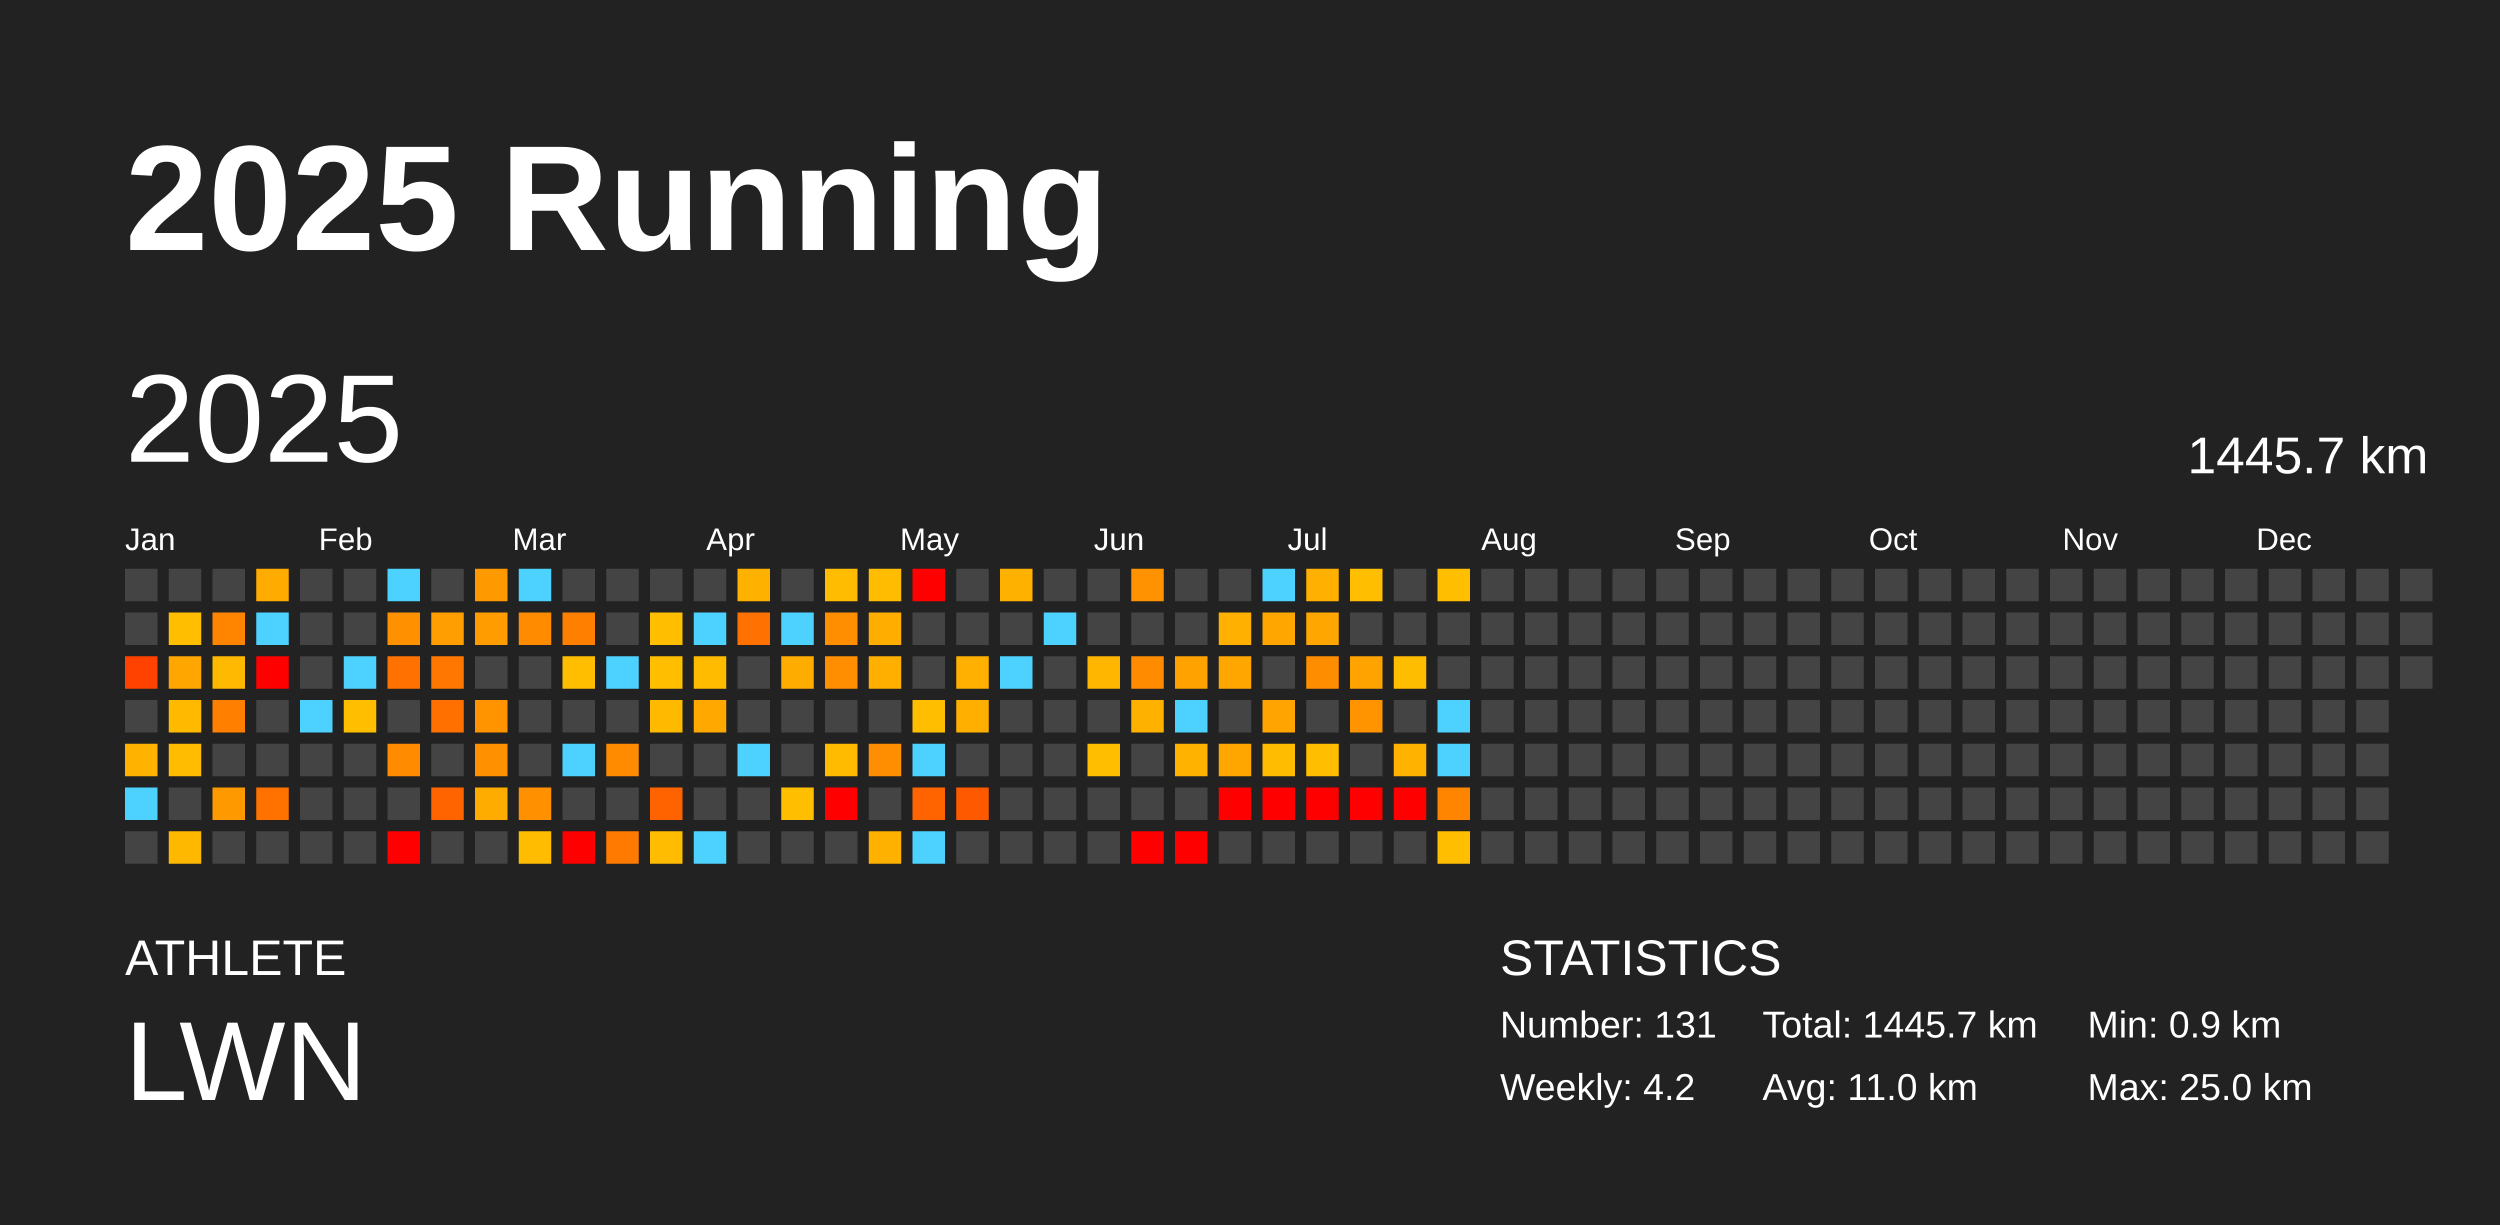
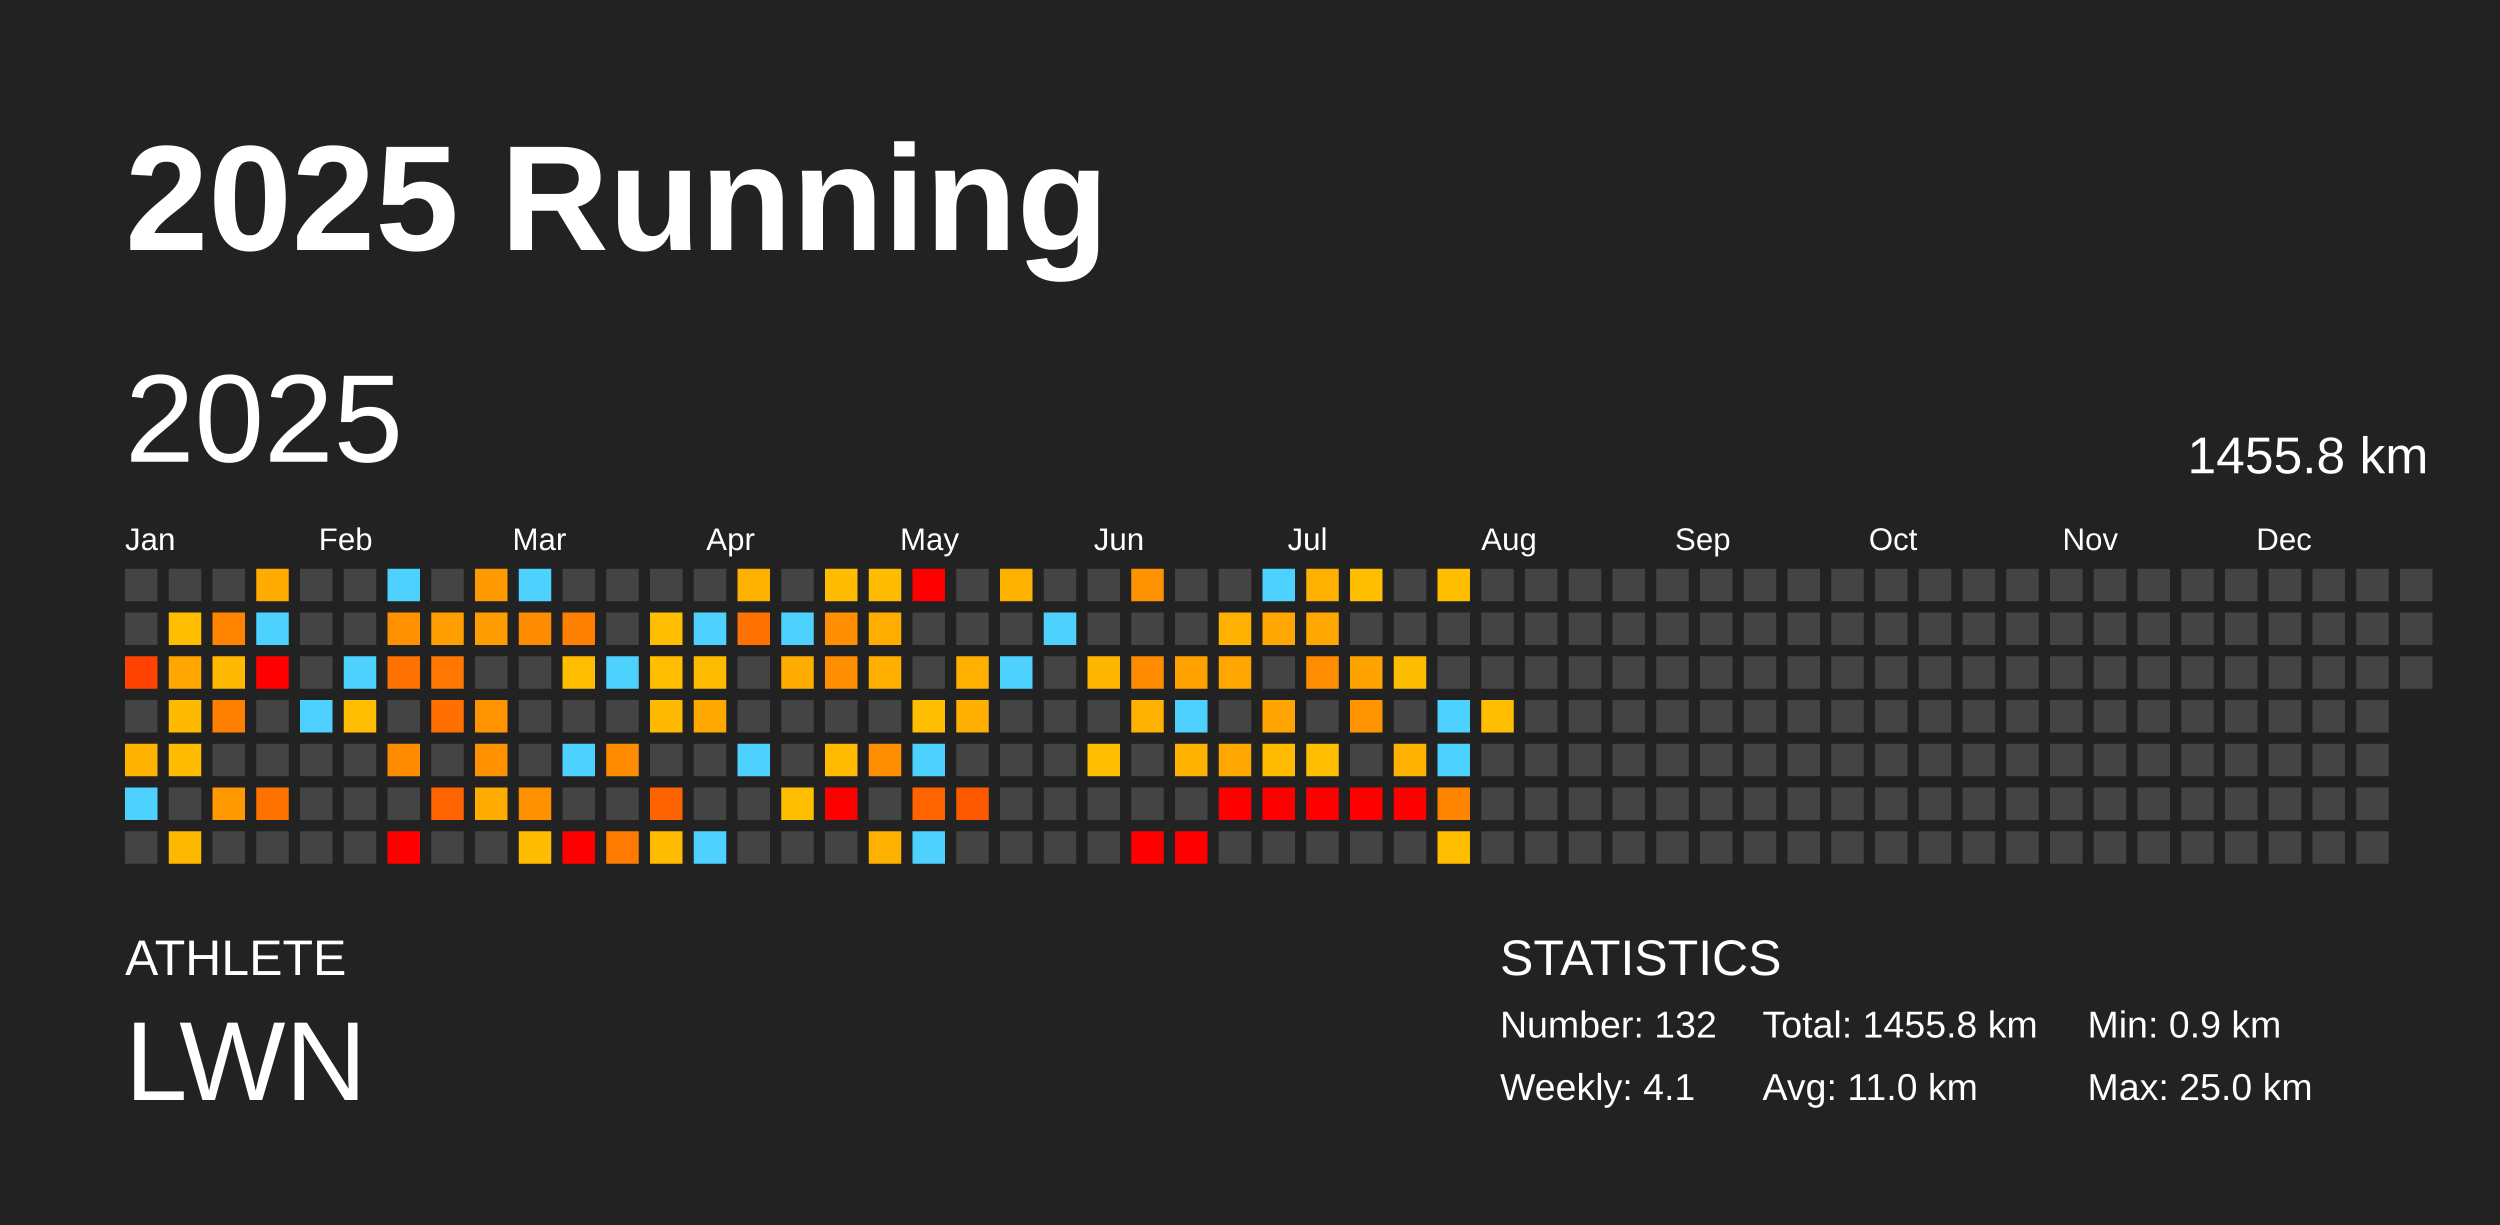
<svg xmlns="http://www.w3.org/2000/svg" baseProfile="full" height="98mm" version="1.1" viewBox="0,0,200,98" width="200mm">
  <defs />
  <rect fill="#222222" height="98" width="200" x="0" y="0" />
  <text fill="#FFFFFF" style="font-size:12px; font-family:Arial; font-weight:bold;" x="10" y="20">2025 Running</text>
  <text fill="#FFFFFF" style="font-size:4px; font-family:Arial" x="10" y="78">ATHLETE</text>
  <text fill="#FFFFFF" style="font-size:9px; font-family:Arial" x="10" y="88">LWN</text>
  <text fill="#FFFFFF" style="font-size:4px; font-family:Arial" x="120" y="78">STATISTICS</text>
-   <text fill="#FFFFFF" style="font-size:3px; font-family:Arial" x="120" y="83">Number: 131</text>
-   <text fill="#FFFFFF" style="font-size:3px; font-family:Arial" x="120" y="88">Weekly: 4.2</text>
-   <text fill="#FFFFFF" style="font-size:3px; font-family:Arial" x="141" y="83">Total: 1445.7 km</text>
+   <text fill="#FFFFFF" style="font-size:3px; font-family:Arial" x="120" y="83">Number: 132</text>
+   <text fill="#FFFFFF" style="font-size:3px; font-family:Arial" x="120" y="88">Weekly: 4.1</text>
+   <text fill="#FFFFFF" style="font-size:3px; font-family:Arial" x="141" y="83">Total: 1455.8 km</text>
  <text fill="#FFFFFF" style="font-size:3px; font-family:Arial" x="141" y="88">Avg: 11.0 km</text>
  <text fill="#FFFFFF" style="font-size:3px; font-family:Arial" x="167" y="83">Min: 0.9 km</text>
  <text fill="#FFFFFF" style="font-size:3px; font-family:Arial" x="167" y="88">Max: 25.0 km</text>
  <text dominant-baseline="hanging" fill="#FFFFFF" style="font-size:10.0px; font-family:Arial;" x="10" y="30">2025</text>
-   <text dominant-baseline="hanging" fill="#FFFFFF" style="font-size:4.125px; font-family:Arial;" x="175" y="35">1445.7 km</text>
+   <text dominant-baseline="hanging" fill="#FFFFFF" style="font-size:4.125px; font-family:Arial;" x="175" y="35">1455.8 km</text>
  <text fill="#FFFFFF" style="font-size:2.5px; font-family:Arial" x="10.0" y="44">Jan</text>
  <text fill="#FFFFFF" style="font-size:2.5px; font-family:Arial" x="25.5" y="44">Feb</text>
  <text fill="#FFFFFF" style="font-size:2.5px; font-family:Arial" x="41.0" y="44">Mar</text>
  <text fill="#FFFFFF" style="font-size:2.5px; font-family:Arial" x="56.5" y="44">Apr</text>
  <text fill="#FFFFFF" style="font-size:2.5px; font-family:Arial" x="72.0" y="44">May</text>
  <text fill="#FFFFFF" style="font-size:2.5px; font-family:Arial" x="87.5" y="44">Jun</text>
  <text fill="#FFFFFF" style="font-size:2.5px; font-family:Arial" x="103.0" y="44">Jul</text>
  <text fill="#FFFFFF" style="font-size:2.5px; font-family:Arial" x="118.5" y="44">Aug</text>
  <text fill="#FFFFFF" style="font-size:2.5px; font-family:Arial" x="134.0" y="44">Sep</text>
  <text fill="#FFFFFF" style="font-size:2.5px; font-family:Arial" x="149.5" y="44">Oct</text>
  <text fill="#FFFFFF" style="font-size:2.5px; font-family:Arial" x="165.0" y="44">Nov</text>
  <text fill="#FFFFFF" style="font-size:2.5px; font-family:Arial" x="180.5" y="44">Dec</text>
  <rect fill="#444444" height="2.6" width="2.6" x="10.0" y="45.5" />
  <rect fill="#444444" height="2.6" width="2.6" x="10.0" y="49.0" />
  <rect fill="#ff4200" height="2.6" width="2.6" x="10.0" y="52.5" />
  <rect fill="#444444" height="2.6" width="2.6" x="10.0" y="56.0" />
  <rect fill="#ffb300" height="2.6" width="2.6" x="10.0" y="59.5" />
  <rect fill="#4dd2ff" height="2.6" width="2.6" x="10.0" y="63.0" />
  <rect fill="#444444" height="2.6" width="2.6" x="10.0" y="66.5" />
  <rect fill="#444444" height="2.6" width="2.6" x="13.5" y="45.5" />
  <rect fill="#ffbf00" height="2.6" width="2.6" x="13.5" y="49.0" />
  <rect fill="#ffa600" height="2.6" width="2.6" x="13.5" y="52.5" />
  <rect fill="#ffba00" height="2.6" width="2.6" x="13.5" y="56.0" />
  <rect fill="#ffbc00" height="2.6" width="2.6" x="13.5" y="59.5" />
  <rect fill="#444444" height="2.6" width="2.6" x="13.5" y="63.0" />
  <rect fill="#ffb800" height="2.6" width="2.6" x="13.5" y="66.5" />
  <rect fill="#444444" height="2.6" width="2.6" x="17.0" y="45.5" />
  <rect fill="#ff8500" height="2.6" width="2.6" x="17.0" y="49.0" />
  <rect fill="#ffb900" height="2.6" width="2.6" x="17.0" y="52.5" />
  <rect fill="#ff7f00" height="2.6" width="2.6" x="17.0" y="56.0" />
  <rect fill="#444444" height="2.6" width="2.6" x="17.0" y="59.5" />
  <rect fill="#ff9900" height="2.6" width="2.6" x="17.0" y="63.0" />
  <rect fill="#444444" height="2.6" width="2.6" x="17.0" y="66.5" />
  <rect fill="#ffab00" height="2.6" width="2.6" x="20.5" y="45.5" />
  <rect fill="#4dd2ff" height="2.6" width="2.6" x="20.5" y="49.0" />
  <rect fill="red" height="2.6" width="2.6" x="20.5" y="52.5" />
  <rect fill="#444444" height="2.6" width="2.6" x="20.5" y="56.0" />
  <rect fill="#444444" height="2.6" width="2.6" x="20.5" y="59.5" />
  <rect fill="#ff7200" height="2.6" width="2.6" x="20.5" y="63.0" />
  <rect fill="#444444" height="2.6" width="2.6" x="20.5" y="66.5" />
  <rect fill="#444444" height="2.6" width="2.6" x="24.0" y="45.5" />
  <rect fill="#444444" height="2.6" width="2.6" x="24.0" y="49.0" />
  <rect fill="#444444" height="2.6" width="2.6" x="24.0" y="52.5" />
  <rect fill="#4dd2ff" height="2.6" width="2.6" x="24.0" y="56.0" />
  <rect fill="#444444" height="2.6" width="2.6" x="24.0" y="59.5" />
  <rect fill="#444444" height="2.6" width="2.6" x="24.0" y="63.0" />
  <rect fill="#444444" height="2.6" width="2.6" x="24.0" y="66.5" />
  <rect fill="#444444" height="2.6" width="2.6" x="27.5" y="45.5" />
  <rect fill="#444444" height="2.6" width="2.6" x="27.5" y="49.0" />
  <rect fill="#4dd2ff" height="2.6" width="2.6" x="27.5" y="52.5" />
  <rect fill="#ffbe00" height="2.6" width="2.6" x="27.5" y="56.0" />
  <rect fill="#444444" height="2.6" width="2.6" x="27.5" y="59.5" />
  <rect fill="#444444" height="2.6" width="2.6" x="27.5" y="63.0" />
  <rect fill="#444444" height="2.6" width="2.6" x="27.5" y="66.5" />
  <rect fill="#4dd2ff" height="2.6" width="2.6" x="31.0" y="45.5" />
  <rect fill="#ff9100" height="2.6" width="2.6" x="31.0" y="49.0" />
  <rect fill="#ff7100" height="2.6" width="2.6" x="31.0" y="52.5" />
  <rect fill="#444444" height="2.6" width="2.6" x="31.0" y="56.0" />
  <rect fill="#ff8b00" height="2.6" width="2.6" x="31.0" y="59.5" />
  <rect fill="#444444" height="2.6" width="2.6" x="31.0" y="63.0" />
  <rect fill="red" height="2.6" width="2.6" x="31.0" y="66.5" />
  <rect fill="#444444" height="2.6" width="2.6" x="34.5" y="45.5" />
  <rect fill="#ff9e00" height="2.6" width="2.6" x="34.5" y="49.0" />
  <rect fill="#ff7600" height="2.6" width="2.6" x="34.5" y="52.5" />
  <rect fill="#ff7000" height="2.6" width="2.6" x="34.5" y="56.0" />
  <rect fill="#444444" height="2.6" width="2.6" x="34.5" y="59.5" />
  <rect fill="#ff6400" height="2.6" width="2.6" x="34.5" y="63.0" />
  <rect fill="#444444" height="2.6" width="2.6" x="34.5" y="66.5" />
  <rect fill="#ff9900" height="2.6" width="2.6" x="38.0" y="45.5" />
  <rect fill="#ff9c00" height="2.6" width="2.6" x="38.0" y="49.0" />
  <rect fill="#444444" height="2.6" width="2.6" x="38.0" y="52.5" />
  <rect fill="#ff9400" height="2.6" width="2.6" x="38.0" y="56.0" />
  <rect fill="#ff9100" height="2.6" width="2.6" x="38.0" y="59.5" />
  <rect fill="#ffac00" height="2.6" width="2.6" x="38.0" y="63.0" />
  <rect fill="#444444" height="2.6" width="2.6" x="38.0" y="66.5" />
  <rect fill="#4dd2ff" height="2.6" width="2.6" x="41.5" y="45.5" />
  <rect fill="#ff8c00" height="2.6" width="2.6" x="41.5" y="49.0" />
  <rect fill="#444444" height="2.6" width="2.6" x="41.5" y="52.5" />
  <rect fill="#444444" height="2.6" width="2.6" x="41.5" y="56.0" />
  <rect fill="#444444" height="2.6" width="2.6" x="41.5" y="59.5" />
  <rect fill="#ff9000" height="2.6" width="2.6" x="41.5" y="63.0" />
  <rect fill="#ffbc00" height="2.6" width="2.6" x="41.5" y="66.5" />
  <rect fill="#444444" height="2.6" width="2.6" x="45.0" y="45.5" />
  <rect fill="#ff8000" height="2.6" width="2.6" x="45.0" y="49.0" />
  <rect fill="#ffbf00" height="2.6" width="2.6" x="45.0" y="52.5" />
  <rect fill="#444444" height="2.6" width="2.6" x="45.0" y="56.0" />
  <rect fill="#4dd2ff" height="2.6" width="2.6" x="45.0" y="59.5" />
  <rect fill="#444444" height="2.6" width="2.6" x="45.0" y="63.0" />
  <rect fill="red" height="2.6" width="2.6" x="45.0" y="66.5" />
  <rect fill="#444444" height="2.6" width="2.6" x="48.5" y="45.5" />
  <rect fill="#444444" height="2.6" width="2.6" x="48.5" y="49.0" />
  <rect fill="#4dd2ff" height="2.6" width="2.6" x="48.5" y="52.5" />
  <rect fill="#444444" height="2.6" width="2.6" x="48.5" y="56.0" />
  <rect fill="#ff8c00" height="2.6" width="2.6" x="48.5" y="59.5" />
  <rect fill="#444444" height="2.6" width="2.6" x="48.5" y="63.0" />
  <rect fill="#ff7a00" height="2.6" width="2.6" x="48.5" y="66.5" />
  <rect fill="#444444" height="2.6" width="2.6" x="52.0" y="45.5" />
  <rect fill="#ffbe00" height="2.6" width="2.6" x="52.0" y="49.0" />
  <rect fill="#ffbf00" height="2.6" width="2.6" x="52.0" y="52.5" />
  <rect fill="#ffba00" height="2.6" width="2.6" x="52.0" y="56.0" />
  <rect fill="#444444" height="2.6" width="2.6" x="52.0" y="59.5" />
  <rect fill="#ff6300" height="2.6" width="2.6" x="52.0" y="63.0" />
  <rect fill="#ffbc00" height="2.6" width="2.6" x="52.0" y="66.5" />
  <rect fill="#444444" height="2.6" width="2.6" x="55.5" y="45.5" />
  <rect fill="#4dd2ff" height="2.6" width="2.6" x="55.5" y="49.0" />
  <rect fill="#ffbb00" height="2.6" width="2.6" x="55.5" y="52.5" />
  <rect fill="#ffa800" height="2.6" width="2.6" x="55.5" y="56.0" />
  <rect fill="#444444" height="2.6" width="2.6" x="55.5" y="59.5" />
  <rect fill="#444444" height="2.6" width="2.6" x="55.5" y="63.0" />
  <rect fill="#4dd2ff" height="2.6" width="2.6" x="55.5" y="66.5" />
  <rect fill="#ffb100" height="2.6" width="2.6" x="59.0" y="45.5" />
  <rect fill="#ff7100" height="2.6" width="2.6" x="59.0" y="49.0" />
  <rect fill="#444444" height="2.6" width="2.6" x="59.0" y="52.5" />
  <rect fill="#444444" height="2.6" width="2.6" x="59.0" y="56.0" />
  <rect fill="#4dd2ff" height="2.6" width="2.6" x="59.0" y="59.5" />
  <rect fill="#444444" height="2.6" width="2.6" x="59.0" y="63.0" />
  <rect fill="#444444" height="2.6" width="2.6" x="59.0" y="66.5" />
  <rect fill="#444444" height="2.6" width="2.6" x="62.5" y="45.5" />
  <rect fill="#4dd2ff" height="2.6" width="2.6" x="62.5" y="49.0" />
  <rect fill="#ffac00" height="2.6" width="2.6" x="62.5" y="52.5" />
  <rect fill="#444444" height="2.6" width="2.6" x="62.5" y="56.0" />
  <rect fill="#444444" height="2.6" width="2.6" x="62.5" y="59.5" />
  <rect fill="#ffbe00" height="2.6" width="2.6" x="62.5" y="63.0" />
  <rect fill="#444444" height="2.6" width="2.6" x="62.5" y="66.5" />
  <rect fill="#ffbc00" height="2.6" width="2.6" x="66.0" y="45.5" />
  <rect fill="#ff8e00" height="2.6" width="2.6" x="66.0" y="49.0" />
  <rect fill="#ff8e00" height="2.6" width="2.6" x="66.0" y="52.5" />
  <rect fill="#444444" height="2.6" width="2.6" x="66.0" y="56.0" />
  <rect fill="#ffbb00" height="2.6" width="2.6" x="66.0" y="59.5" />
  <rect fill="red" height="2.6" width="2.6" x="66.0" y="63.0" />
  <rect fill="#444444" height="2.6" width="2.6" x="66.0" y="66.5" />
  <rect fill="#ffbc00" height="2.6" width="2.6" x="69.5" y="45.5" />
  <rect fill="#ffae00" height="2.6" width="2.6" x="69.5" y="49.0" />
  <rect fill="#ffaf00" height="2.6" width="2.6" x="69.5" y="52.5" />
  <rect fill="#444444" height="2.6" width="2.6" x="69.5" y="56.0" />
  <rect fill="#ff8f00" height="2.6" width="2.6" x="69.5" y="59.5" />
  <rect fill="#444444" height="2.6" width="2.6" x="69.5" y="63.0" />
  <rect fill="#ffb100" height="2.6" width="2.6" x="69.5" y="66.5" />
  <rect fill="red" height="2.6" width="2.6" x="73.0" y="45.5" />
  <rect fill="#444444" height="2.6" width="2.6" x="73.0" y="49.0" />
  <rect fill="#444444" height="2.6" width="2.6" x="73.0" y="52.5" />
  <rect fill="#ffbf00" height="2.6" width="2.6" x="73.0" y="56.0" />
  <rect fill="#4dd2ff" height="2.6" width="2.6" x="73.0" y="59.5" />
  <rect fill="#ff6400" height="2.6" width="2.6" x="73.0" y="63.0" />
  <rect fill="#4dd2ff" height="2.6" width="2.6" x="73.0" y="66.5" />
  <rect fill="#444444" height="2.6" width="2.6" x="76.5" y="45.5" />
  <rect fill="#444444" height="2.6" width="2.6" x="76.5" y="49.0" />
  <rect fill="#ffb000" height="2.6" width="2.6" x="76.5" y="52.5" />
  <rect fill="#ffaf00" height="2.6" width="2.6" x="76.5" y="56.0" />
  <rect fill="#444444" height="2.6" width="2.6" x="76.5" y="59.5" />
  <rect fill="#ff5900" height="2.6" width="2.6" x="76.5" y="63.0" />
  <rect fill="#444444" height="2.6" width="2.6" x="76.5" y="66.5" />
  <rect fill="#ffb100" height="2.6" width="2.6" x="80.0" y="45.5" />
  <rect fill="#444444" height="2.6" width="2.6" x="80.0" y="49.0" />
  <rect fill="#4dd2ff" height="2.6" width="2.6" x="80.0" y="52.5" />
  <rect fill="#444444" height="2.6" width="2.6" x="80.0" y="56.0" />
  <rect fill="#444444" height="2.6" width="2.6" x="80.0" y="59.5" />
  <rect fill="#444444" height="2.6" width="2.6" x="80.0" y="63.0" />
  <rect fill="#444444" height="2.6" width="2.6" x="80.0" y="66.5" />
  <rect fill="#444444" height="2.6" width="2.6" x="83.5" y="45.5" />
  <rect fill="#4dd2ff" height="2.6" width="2.6" x="83.5" y="49.0" />
  <rect fill="#444444" height="2.6" width="2.6" x="83.5" y="52.5" />
  <rect fill="#444444" height="2.6" width="2.6" x="83.5" y="56.0" />
  <rect fill="#444444" height="2.6" width="2.6" x="83.5" y="59.5" />
  <rect fill="#444444" height="2.6" width="2.6" x="83.5" y="63.0" />
  <rect fill="#444444" height="2.6" width="2.6" x="83.5" y="66.5" />
  <rect fill="#444444" height="2.6" width="2.6" x="87.0" y="45.5" />
  <rect fill="#444444" height="2.6" width="2.6" x="87.0" y="49.0" />
  <rect fill="#ffb600" height="2.6" width="2.6" x="87.0" y="52.5" />
  <rect fill="#444444" height="2.6" width="2.6" x="87.0" y="56.0" />
  <rect fill="#ffbf00" height="2.6" width="2.6" x="87.0" y="59.5" />
  <rect fill="#444444" height="2.6" width="2.6" x="87.0" y="63.0" />
  <rect fill="#444444" height="2.6" width="2.6" x="87.0" y="66.5" />
  <rect fill="#ff9200" height="2.6" width="2.6" x="90.5" y="45.5" />
  <rect fill="#444444" height="2.6" width="2.6" x="90.5" y="49.0" />
  <rect fill="#ff8b00" height="2.6" width="2.6" x="90.5" y="52.5" />
  <rect fill="#ffb100" height="2.6" width="2.6" x="90.5" y="56.0" />
  <rect fill="#444444" height="2.6" width="2.6" x="90.5" y="59.5" />
  <rect fill="#444444" height="2.6" width="2.6" x="90.5" y="63.0" />
  <rect fill="red" height="2.6" width="2.6" x="90.5" y="66.5" />
  <rect fill="#444444" height="2.6" width="2.6" x="94.0" y="45.5" />
  <rect fill="#444444" height="2.6" width="2.6" x="94.0" y="49.0" />
  <rect fill="#ffa200" height="2.6" width="2.6" x="94.0" y="52.5" />
  <rect fill="#4dd2ff" height="2.6" width="2.6" x="94.0" y="56.0" />
  <rect fill="#ffb200" height="2.6" width="2.6" x="94.0" y="59.5" />
  <rect fill="#444444" height="2.6" width="2.6" x="94.0" y="63.0" />
  <rect fill="red" height="2.6" width="2.6" x="94.0" y="66.5" />
  <rect fill="#444444" height="2.6" width="2.6" x="97.5" y="45.5" />
  <rect fill="#ffb000" height="2.6" width="2.6" x="97.5" y="49.0" />
  <rect fill="#ffa600" height="2.6" width="2.6" x="97.5" y="52.5" />
  <rect fill="#444444" height="2.6" width="2.6" x="97.5" y="56.0" />
  <rect fill="#ffa600" height="2.6" width="2.6" x="97.5" y="59.5" />
  <rect fill="red" height="2.6" width="2.6" x="97.5" y="63.0" />
  <rect fill="#444444" height="2.6" width="2.6" x="97.5" y="66.5" />
  <rect fill="#4dd2ff" height="2.6" width="2.6" x="101.0" y="45.5" />
  <rect fill="#ffa600" height="2.6" width="2.6" x="101.0" y="49.0" />
  <rect fill="#444444" height="2.6" width="2.6" x="101.0" y="52.5" />
  <rect fill="#ffa400" height="2.6" width="2.6" x="101.0" y="56.0" />
  <rect fill="#ffbc00" height="2.6" width="2.6" x="101.0" y="59.5" />
  <rect fill="red" height="2.6" width="2.6" x="101.0" y="63.0" />
  <rect fill="#444444" height="2.6" width="2.6" x="101.0" y="66.5" />
  <rect fill="#ffb000" height="2.6" width="2.6" x="104.5" y="45.5" />
  <rect fill="#ffa600" height="2.6" width="2.6" x="104.5" y="49.0" />
  <rect fill="#ff8d00" height="2.6" width="2.6" x="104.5" y="52.5" />
  <rect fill="#444444" height="2.6" width="2.6" x="104.5" y="56.0" />
  <rect fill="#ffbf00" height="2.6" width="2.6" x="104.5" y="59.5" />
  <rect fill="red" height="2.6" width="2.6" x="104.5" y="63.0" />
  <rect fill="#444444" height="2.6" width="2.6" x="104.5" y="66.5" />
  <rect fill="#ffbe00" height="2.6" width="2.6" x="108.0" y="45.5" />
  <rect fill="#444444" height="2.6" width="2.6" x="108.0" y="49.0" />
  <rect fill="#ffa300" height="2.6" width="2.6" x="108.0" y="52.5" />
  <rect fill="#ff9400" height="2.6" width="2.6" x="108.0" y="56.0" />
  <rect fill="#444444" height="2.6" width="2.6" x="108.0" y="59.5" />
  <rect fill="red" height="2.6" width="2.6" x="108.0" y="63.0" />
  <rect fill="#444444" height="2.6" width="2.6" x="108.0" y="66.5" />
  <rect fill="#444444" height="2.6" width="2.6" x="111.5" y="45.5" />
  <rect fill="#444444" height="2.6" width="2.6" x="111.5" y="49.0" />
  <rect fill="#ffbd00" height="2.6" width="2.6" x="111.5" y="52.5" />
  <rect fill="#444444" height="2.6" width="2.6" x="111.5" y="56.0" />
  <rect fill="#ffb300" height="2.6" width="2.6" x="111.5" y="59.5" />
  <rect fill="red" height="2.6" width="2.6" x="111.5" y="63.0" />
  <rect fill="#444444" height="2.6" width="2.6" x="111.5" y="66.5" />
  <rect fill="#ffbf00" height="2.6" width="2.6" x="115.0" y="45.5" />
  <rect fill="#444444" height="2.6" width="2.6" x="115.0" y="49.0" />
  <rect fill="#444444" height="2.6" width="2.6" x="115.0" y="52.5" />
  <rect fill="#4dd2ff" height="2.6" width="2.6" x="115.0" y="56.0" />
  <rect fill="#4dd2ff" height="2.6" width="2.6" x="115.0" y="59.5" />
  <rect fill="#ff8400" height="2.6" width="2.6" x="115.0" y="63.0" />
  <rect fill="#ffbf00" height="2.6" width="2.6" x="115.0" y="66.5" />
  <rect fill="#444444" height="2.6" width="2.6" x="118.5" y="45.5" />
  <rect fill="#444444" height="2.6" width="2.6" x="118.5" y="49.0" />
  <rect fill="#444444" height="2.6" width="2.6" x="118.5" y="52.5" />
-   <rect fill="#444444" height="2.6" width="2.6" x="118.5" y="56.0" />
+   <rect fill="#ffbe00" height="2.6" width="2.6" x="118.5" y="56.0" />
  <rect fill="#444444" height="2.6" width="2.6" x="118.5" y="59.5" />
  <rect fill="#444444" height="2.6" width="2.6" x="118.5" y="63.0" />
  <rect fill="#444444" height="2.6" width="2.6" x="118.5" y="66.5" />
  <rect fill="#444444" height="2.6" width="2.6" x="122.0" y="45.5" />
  <rect fill="#444444" height="2.6" width="2.6" x="122.0" y="49.0" />
  <rect fill="#444444" height="2.6" width="2.6" x="122.0" y="52.5" />
  <rect fill="#444444" height="2.6" width="2.6" x="122.0" y="56.0" />
  <rect fill="#444444" height="2.6" width="2.6" x="122.0" y="59.5" />
  <rect fill="#444444" height="2.6" width="2.6" x="122.0" y="63.0" />
  <rect fill="#444444" height="2.6" width="2.6" x="122.0" y="66.5" />
  <rect fill="#444444" height="2.6" width="2.6" x="125.5" y="45.5" />
  <rect fill="#444444" height="2.6" width="2.6" x="125.5" y="49.0" />
  <rect fill="#444444" height="2.6" width="2.6" x="125.5" y="52.5" />
  <rect fill="#444444" height="2.6" width="2.6" x="125.5" y="56.0" />
  <rect fill="#444444" height="2.6" width="2.6" x="125.5" y="59.5" />
  <rect fill="#444444" height="2.6" width="2.6" x="125.5" y="63.0" />
  <rect fill="#444444" height="2.6" width="2.6" x="125.5" y="66.5" />
  <rect fill="#444444" height="2.6" width="2.6" x="129.0" y="45.5" />
  <rect fill="#444444" height="2.6" width="2.6" x="129.0" y="49.0" />
  <rect fill="#444444" height="2.6" width="2.6" x="129.0" y="52.5" />
  <rect fill="#444444" height="2.6" width="2.6" x="129.0" y="56.0" />
  <rect fill="#444444" height="2.6" width="2.6" x="129.0" y="59.5" />
  <rect fill="#444444" height="2.6" width="2.6" x="129.0" y="63.0" />
  <rect fill="#444444" height="2.6" width="2.6" x="129.0" y="66.5" />
  <rect fill="#444444" height="2.6" width="2.6" x="132.5" y="45.5" />
  <rect fill="#444444" height="2.6" width="2.6" x="132.5" y="49.0" />
  <rect fill="#444444" height="2.6" width="2.6" x="132.5" y="52.5" />
  <rect fill="#444444" height="2.6" width="2.6" x="132.5" y="56.0" />
  <rect fill="#444444" height="2.6" width="2.6" x="132.5" y="59.5" />
  <rect fill="#444444" height="2.6" width="2.6" x="132.5" y="63.0" />
  <rect fill="#444444" height="2.6" width="2.6" x="132.5" y="66.5" />
  <rect fill="#444444" height="2.6" width="2.6" x="136.0" y="45.5" />
  <rect fill="#444444" height="2.6" width="2.6" x="136.0" y="49.0" />
  <rect fill="#444444" height="2.6" width="2.6" x="136.0" y="52.5" />
  <rect fill="#444444" height="2.6" width="2.6" x="136.0" y="56.0" />
  <rect fill="#444444" height="2.6" width="2.6" x="136.0" y="59.5" />
  <rect fill="#444444" height="2.6" width="2.6" x="136.0" y="63.0" />
  <rect fill="#444444" height="2.6" width="2.6" x="136.0" y="66.5" />
  <rect fill="#444444" height="2.6" width="2.6" x="139.5" y="45.5" />
  <rect fill="#444444" height="2.6" width="2.6" x="139.5" y="49.0" />
  <rect fill="#444444" height="2.6" width="2.6" x="139.5" y="52.5" />
  <rect fill="#444444" height="2.6" width="2.6" x="139.5" y="56.0" />
  <rect fill="#444444" height="2.6" width="2.6" x="139.5" y="59.5" />
  <rect fill="#444444" height="2.6" width="2.6" x="139.5" y="63.0" />
  <rect fill="#444444" height="2.6" width="2.6" x="139.5" y="66.5" />
  <rect fill="#444444" height="2.6" width="2.6" x="143.0" y="45.5" />
  <rect fill="#444444" height="2.6" width="2.6" x="143.0" y="49.0" />
  <rect fill="#444444" height="2.6" width="2.6" x="143.0" y="52.5" />
  <rect fill="#444444" height="2.6" width="2.6" x="143.0" y="56.0" />
  <rect fill="#444444" height="2.6" width="2.6" x="143.0" y="59.5" />
  <rect fill="#444444" height="2.6" width="2.6" x="143.0" y="63.0" />
  <rect fill="#444444" height="2.6" width="2.6" x="143.0" y="66.5" />
  <rect fill="#444444" height="2.6" width="2.6" x="146.5" y="45.5" />
  <rect fill="#444444" height="2.6" width="2.6" x="146.5" y="49.0" />
  <rect fill="#444444" height="2.6" width="2.6" x="146.5" y="52.5" />
  <rect fill="#444444" height="2.6" width="2.6" x="146.5" y="56.0" />
  <rect fill="#444444" height="2.6" width="2.6" x="146.5" y="59.5" />
  <rect fill="#444444" height="2.6" width="2.6" x="146.5" y="63.0" />
  <rect fill="#444444" height="2.6" width="2.6" x="146.5" y="66.5" />
  <rect fill="#444444" height="2.6" width="2.6" x="150.0" y="45.5" />
  <rect fill="#444444" height="2.6" width="2.6" x="150.0" y="49.0" />
  <rect fill="#444444" height="2.6" width="2.6" x="150.0" y="52.5" />
  <rect fill="#444444" height="2.6" width="2.6" x="150.0" y="56.0" />
  <rect fill="#444444" height="2.6" width="2.6" x="150.0" y="59.5" />
  <rect fill="#444444" height="2.6" width="2.6" x="150.0" y="63.0" />
  <rect fill="#444444" height="2.6" width="2.6" x="150.0" y="66.5" />
  <rect fill="#444444" height="2.6" width="2.6" x="153.5" y="45.5" />
  <rect fill="#444444" height="2.6" width="2.6" x="153.5" y="49.0" />
  <rect fill="#444444" height="2.6" width="2.6" x="153.5" y="52.5" />
  <rect fill="#444444" height="2.6" width="2.6" x="153.5" y="56.0" />
  <rect fill="#444444" height="2.6" width="2.6" x="153.5" y="59.5" />
  <rect fill="#444444" height="2.6" width="2.6" x="153.5" y="63.0" />
  <rect fill="#444444" height="2.6" width="2.6" x="153.5" y="66.5" />
  <rect fill="#444444" height="2.6" width="2.6" x="157.0" y="45.5" />
  <rect fill="#444444" height="2.6" width="2.6" x="157.0" y="49.0" />
  <rect fill="#444444" height="2.6" width="2.6" x="157.0" y="52.5" />
  <rect fill="#444444" height="2.6" width="2.6" x="157.0" y="56.0" />
  <rect fill="#444444" height="2.6" width="2.6" x="157.0" y="59.5" />
  <rect fill="#444444" height="2.6" width="2.6" x="157.0" y="63.0" />
  <rect fill="#444444" height="2.6" width="2.6" x="157.0" y="66.5" />
  <rect fill="#444444" height="2.6" width="2.6" x="160.5" y="45.5" />
  <rect fill="#444444" height="2.6" width="2.6" x="160.5" y="49.0" />
  <rect fill="#444444" height="2.6" width="2.6" x="160.5" y="52.5" />
  <rect fill="#444444" height="2.6" width="2.6" x="160.5" y="56.0" />
  <rect fill="#444444" height="2.6" width="2.6" x="160.5" y="59.5" />
  <rect fill="#444444" height="2.6" width="2.6" x="160.5" y="63.0" />
  <rect fill="#444444" height="2.6" width="2.6" x="160.5" y="66.5" />
  <rect fill="#444444" height="2.6" width="2.6" x="164.0" y="45.5" />
  <rect fill="#444444" height="2.6" width="2.6" x="164.0" y="49.0" />
  <rect fill="#444444" height="2.6" width="2.6" x="164.0" y="52.5" />
  <rect fill="#444444" height="2.6" width="2.6" x="164.0" y="56.0" />
  <rect fill="#444444" height="2.6" width="2.6" x="164.0" y="59.5" />
  <rect fill="#444444" height="2.6" width="2.6" x="164.0" y="63.0" />
  <rect fill="#444444" height="2.6" width="2.6" x="164.0" y="66.5" />
  <rect fill="#444444" height="2.6" width="2.6" x="167.5" y="45.5" />
  <rect fill="#444444" height="2.6" width="2.6" x="167.5" y="49.0" />
  <rect fill="#444444" height="2.6" width="2.6" x="167.5" y="52.5" />
  <rect fill="#444444" height="2.6" width="2.6" x="167.5" y="56.0" />
  <rect fill="#444444" height="2.6" width="2.6" x="167.5" y="59.5" />
  <rect fill="#444444" height="2.6" width="2.6" x="167.5" y="63.0" />
  <rect fill="#444444" height="2.6" width="2.6" x="167.5" y="66.5" />
  <rect fill="#444444" height="2.6" width="2.6" x="171.0" y="45.5" />
  <rect fill="#444444" height="2.6" width="2.6" x="171.0" y="49.0" />
  <rect fill="#444444" height="2.6" width="2.6" x="171.0" y="52.5" />
  <rect fill="#444444" height="2.6" width="2.6" x="171.0" y="56.0" />
  <rect fill="#444444" height="2.6" width="2.6" x="171.0" y="59.5" />
  <rect fill="#444444" height="2.6" width="2.6" x="171.0" y="63.0" />
  <rect fill="#444444" height="2.6" width="2.6" x="171.0" y="66.5" />
  <rect fill="#444444" height="2.6" width="2.6" x="174.5" y="45.5" />
  <rect fill="#444444" height="2.6" width="2.6" x="174.5" y="49.0" />
  <rect fill="#444444" height="2.6" width="2.6" x="174.5" y="52.5" />
  <rect fill="#444444" height="2.6" width="2.6" x="174.5" y="56.0" />
  <rect fill="#444444" height="2.6" width="2.6" x="174.5" y="59.5" />
  <rect fill="#444444" height="2.6" width="2.6" x="174.5" y="63.0" />
  <rect fill="#444444" height="2.6" width="2.6" x="174.5" y="66.5" />
  <rect fill="#444444" height="2.6" width="2.6" x="178.0" y="45.5" />
  <rect fill="#444444" height="2.6" width="2.6" x="178.0" y="49.0" />
  <rect fill="#444444" height="2.6" width="2.6" x="178.0" y="52.5" />
  <rect fill="#444444" height="2.6" width="2.6" x="178.0" y="56.0" />
  <rect fill="#444444" height="2.6" width="2.6" x="178.0" y="59.5" />
  <rect fill="#444444" height="2.6" width="2.6" x="178.0" y="63.0" />
  <rect fill="#444444" height="2.6" width="2.6" x="178.0" y="66.5" />
  <rect fill="#444444" height="2.6" width="2.6" x="181.5" y="45.5" />
  <rect fill="#444444" height="2.6" width="2.6" x="181.5" y="49.0" />
  <rect fill="#444444" height="2.6" width="2.6" x="181.5" y="52.5" />
  <rect fill="#444444" height="2.6" width="2.6" x="181.5" y="56.0" />
  <rect fill="#444444" height="2.6" width="2.6" x="181.5" y="59.5" />
  <rect fill="#444444" height="2.6" width="2.6" x="181.5" y="63.0" />
  <rect fill="#444444" height="2.6" width="2.6" x="181.5" y="66.5" />
  <rect fill="#444444" height="2.6" width="2.6" x="185.0" y="45.5" />
  <rect fill="#444444" height="2.6" width="2.6" x="185.0" y="49.0" />
  <rect fill="#444444" height="2.6" width="2.6" x="185.0" y="52.5" />
  <rect fill="#444444" height="2.6" width="2.6" x="185.0" y="56.0" />
  <rect fill="#444444" height="2.6" width="2.6" x="185.0" y="59.5" />
  <rect fill="#444444" height="2.6" width="2.6" x="185.0" y="63.0" />
  <rect fill="#444444" height="2.6" width="2.6" x="185.0" y="66.5" />
  <rect fill="#444444" height="2.6" width="2.6" x="188.5" y="45.5" />
  <rect fill="#444444" height="2.6" width="2.6" x="188.5" y="49.0" />
  <rect fill="#444444" height="2.6" width="2.6" x="188.5" y="52.5" />
  <rect fill="#444444" height="2.6" width="2.6" x="188.5" y="56.0" />
  <rect fill="#444444" height="2.6" width="2.6" x="188.5" y="59.5" />
  <rect fill="#444444" height="2.6" width="2.6" x="188.5" y="63.0" />
  <rect fill="#444444" height="2.6" width="2.6" x="188.5" y="66.5" />
  <rect fill="#444444" height="2.6" width="2.6" x="192.0" y="45.5" />
  <rect fill="#444444" height="2.6" width="2.6" x="192.0" y="49.0" />
  <rect fill="#444444" height="2.6" width="2.6" x="192.0" y="52.5" />
</svg>
